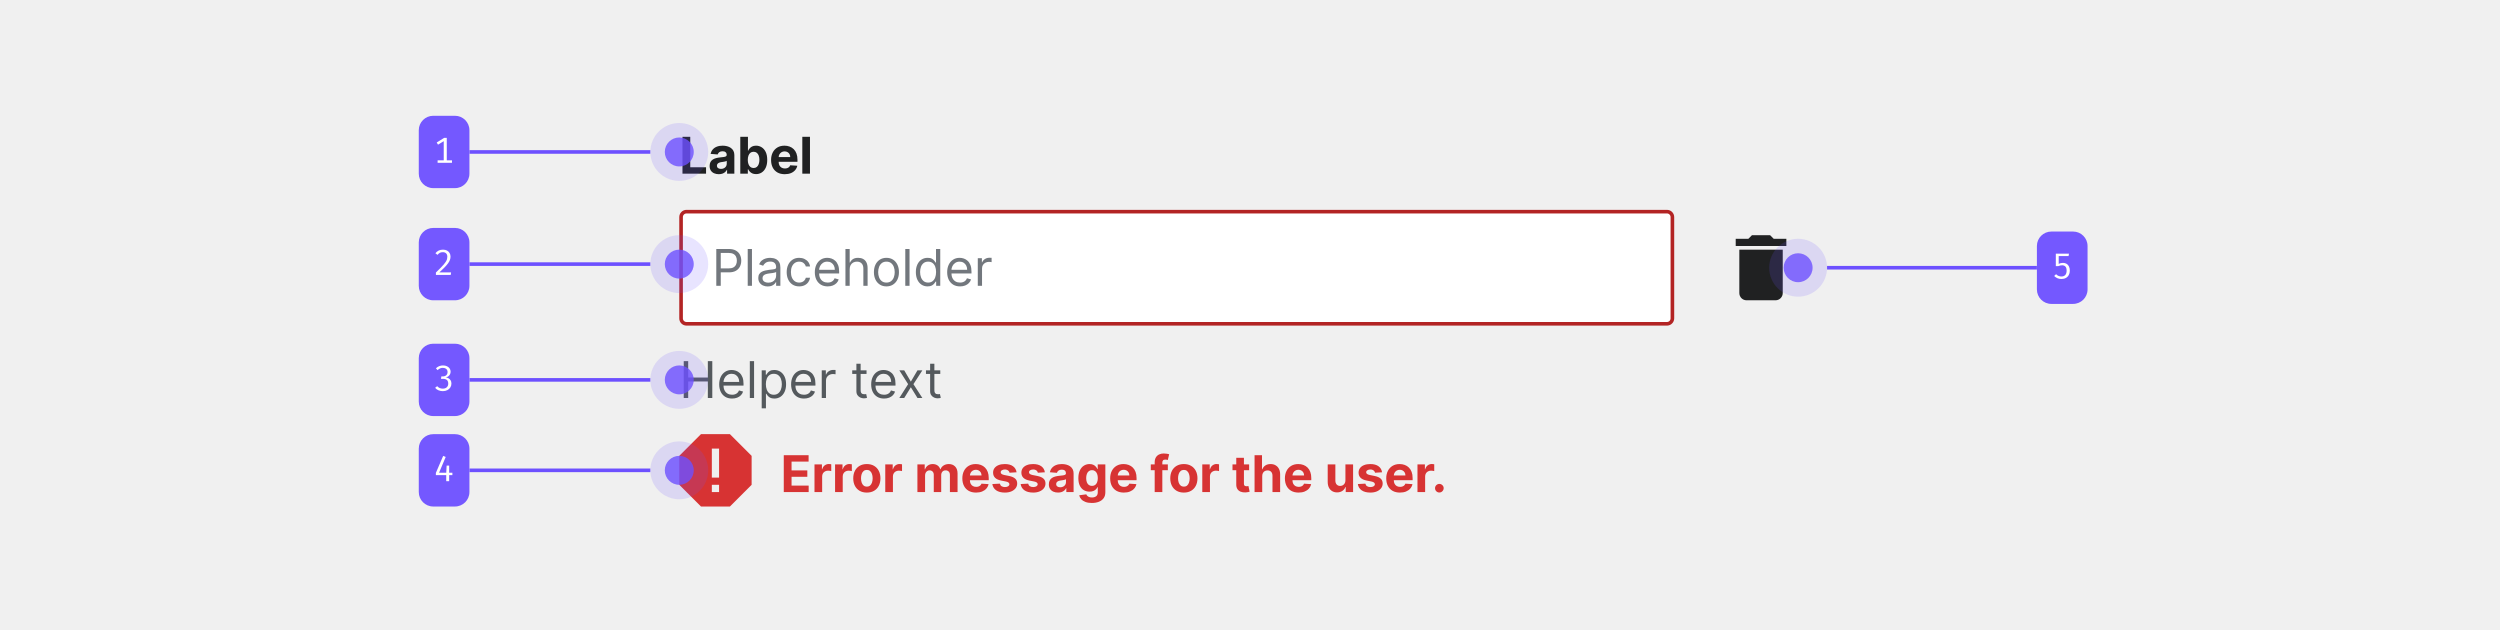
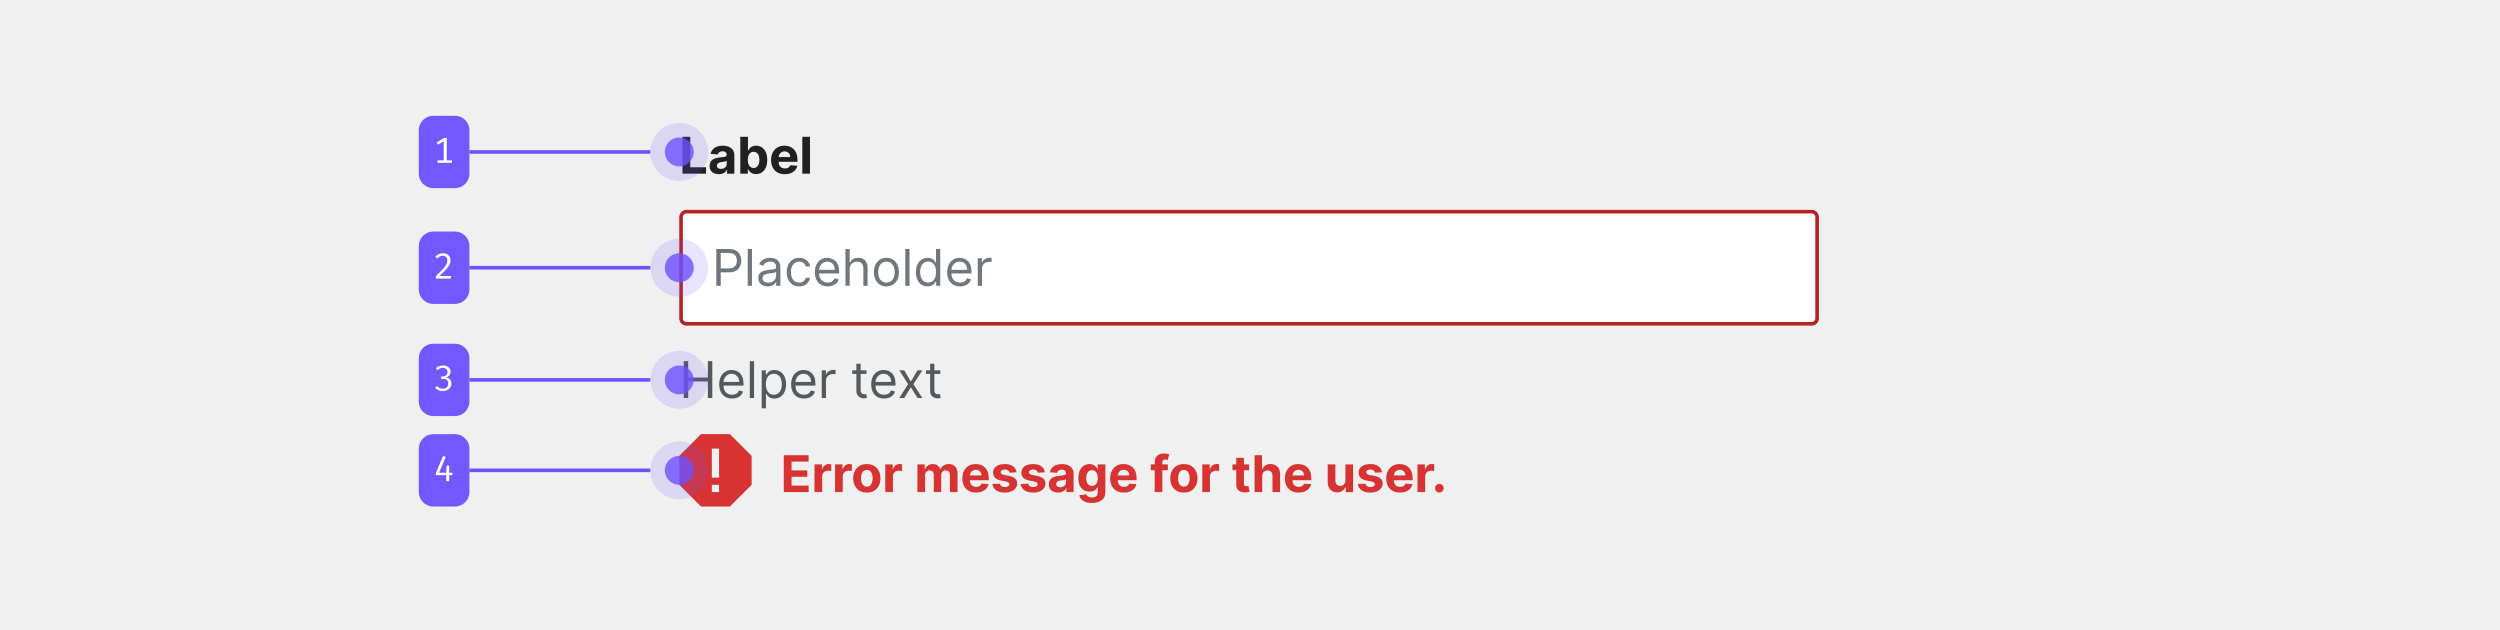
<svg xmlns="http://www.w3.org/2000/svg" width="691" height="174" fill="none" viewBox="0 0 691 174">
  <path fill="#202122" d="M188.635 48V37.818h2.153v8.407h4.365V48h-6.518Zm10.039.144a3.18 3.18 0 0 1-1.302-.253 2.092 2.092 0 0 1-.905-.761c-.219-.338-.328-.759-.328-1.263 0-.424.077-.78.233-1.069a1.89 1.89 0 0 1 .637-.696 3.08 3.08 0 0 1 .914-.397c.345-.09.706-.153 1.084-.19.444-.046.802-.089 1.074-.129.272-.043.469-.106.592-.189a.416.416 0 0 0 .184-.367v-.03c0-.315-.1-.559-.299-.731-.195-.172-.474-.259-.835-.259-.381 0-.684.085-.91.254a1.168 1.168 0 0 0-.447.626l-1.959-.159c.099-.464.295-.865.587-1.203a2.814 2.814 0 0 1 1.128-.785c.464-.186 1.001-.279 1.611-.279.424 0 .83.05 1.218.15.391.099.738.253 1.039.462.305.209.545.477.721.805.176.325.264.714.264 1.168V48h-2.009v-1.059h-.06c-.122.239-.286.45-.492.631-.205.18-.452.32-.741.423-.288.1-.621.15-.999.15Zm.607-1.462c.311 0 .586-.06.825-.183.239-.126.426-.295.562-.508.136-.212.204-.452.204-.72v-.81a1.15 1.15 0 0 1-.274.119c-.113.033-.24.064-.383.094-.142.026-.285.051-.427.075l-.388.054a2.6 2.6 0 0 0-.651.174c-.186.08-.33.188-.433.323a.786.786 0 0 0-.154.498c0 .288.104.508.313.66.212.15.481.224.806.224ZM204.615 48V37.818h2.118v3.828h.065c.093-.205.227-.414.403-.626a2.11 2.11 0 0 1 .696-.537c.288-.146.646-.219 1.074-.219.556 0 1.07.146 1.541.438.47.288.847.724 1.128 1.307.282.58.423 1.308.423 2.183 0 .852-.138 1.57-.413 2.157-.272.584-.643 1.026-1.113 1.328a2.86 2.86 0 0 1-1.571.447c-.411 0-.761-.068-1.049-.204a2.156 2.156 0 0 1-.701-.512 2.579 2.579 0 0 1-.418-.631h-.095V48h-2.088Zm2.074-3.818c0 .454.063.85.188 1.188.126.338.309.602.547.79.239.186.529.279.87.279.345 0 .637-.095.875-.283.239-.193.42-.458.542-.796a3.39 3.39 0 0 0 .189-1.178 3.36 3.36 0 0 0-.184-1.163 1.725 1.725 0 0 0-.542-.786c-.238-.189-.532-.283-.88-.283-.344 0-.636.09-.875.273-.235.182-.416.44-.542.776-.125.334-.188.729-.188 1.183Zm10.225 3.967c-.785 0-1.462-.159-2.028-.477a3.267 3.267 0 0 1-1.303-1.362c-.305-.59-.457-1.288-.457-2.093 0-.786.152-1.475.457-2.069a3.38 3.38 0 0 1 1.288-1.387c.557-.331 1.21-.497 1.959-.497.503 0 .972.081 1.407.244.437.159.818.4 1.143.72.328.322.583.727.766 1.214.182.484.273 1.05.273 1.7v.582h-6.448V43.41h4.454c0-.305-.066-.575-.198-.81a1.43 1.43 0 0 0-.552-.552 1.574 1.574 0 0 0-.811-.204 1.63 1.63 0 0 0-.855.224 1.567 1.567 0 0 0-.576.591 1.66 1.66 0 0 0-.214.82v1.249c0 .377.069.704.209.98.142.274.343.486.601.635.259.15.565.224.92.224.235 0 .451-.033.646-.1a1.29 1.29 0 0 0 .821-.786l1.958.13a2.669 2.669 0 0 1-.611 1.233 3.07 3.07 0 0 1-1.183.816c-.481.192-1.036.288-1.666.288Zm6.963-10.33V48h-2.118V37.818h2.118Z" />
-   <rect width="274" height="31" x="188.25" y="58.5" fill="#fff" rx="1.5" />
+   <rect width="314" height="31" x="188.25" y="58.5" fill="#fff" rx="1.5" />
  <path fill="#72777D" d="M197.983 79V68.818h3.44c.799 0 1.452.144 1.959.433.511.285.888.67 1.134 1.158.245.487.368 1.03.368 1.63 0 .6-.123 1.146-.368 1.636a2.737 2.737 0 0 1-1.124 1.174c-.507.288-1.157.432-1.949.432h-2.466v-1.094h2.426c.547 0 .986-.094 1.318-.283a1.69 1.69 0 0 0 .721-.766c.152-.324.228-.69.228-1.098 0-.408-.076-.773-.228-1.094a1.63 1.63 0 0 0-.726-.756c-.335-.185-.779-.278-1.332-.278h-2.168V79h-1.233Zm9.859-10.182V79h-1.173V68.818h1.173Zm4.354 10.361a3.1 3.1 0 0 1-1.317-.273 2.258 2.258 0 0 1-.94-.8c-.232-.352-.348-.776-.348-1.274 0-.437.086-.792.258-1.063.173-.276.403-.491.691-.647.289-.156.607-.272.955-.348.351-.08.704-.142 1.059-.189.464-.06.84-.104 1.129-.134.291-.033.503-.088.636-.164.136-.076.204-.209.204-.398v-.04c0-.49-.135-.871-.403-1.143-.265-.272-.668-.408-1.208-.408-.56 0-.999.123-1.318.368-.318.246-.541.507-.671.786l-1.113-.398c.199-.464.464-.825.795-1.084a2.978 2.978 0 0 1 1.094-.547 4.546 4.546 0 0 1 1.173-.159c.245 0 .527.03.845.09.322.056.632.174.93.353.302.179.552.449.751.81.199.361.298.845.298 1.452V79h-1.173v-1.034h-.06a2.047 2.047 0 0 1-.398.532c-.185.189-.432.35-.74.482-.309.133-.685.199-1.129.199Zm.179-1.054c.464 0 .855-.091 1.173-.273a1.863 1.863 0 0 0 .975-1.616v-1.074c-.05.06-.159.114-.328.164a5.554 5.554 0 0 1-.577.124 26.457 26.457 0 0 1-1.124.15c-.305.04-.59.104-.855.193a1.47 1.47 0 0 0-.636.393c-.159.172-.239.408-.239.706 0 .408.151.716.453.925.305.205.691.308 1.158.308Zm8.523 1.034c-.716 0-1.333-.169-1.85-.507a3.31 3.31 0 0 1-1.193-1.397c-.278-.593-.417-1.271-.417-2.033 0-.776.142-1.46.427-2.054a3.382 3.382 0 0 1 1.203-1.397c.517-.338 1.121-.507 1.81-.507.537 0 1.021.1 1.452.299.43.198.783.477 1.059.835.275.358.445.775.512 1.253h-1.174c-.089-.348-.288-.657-.596-.925-.305-.272-.716-.408-1.233-.408-.458 0-.859.12-1.203.358-.342.236-.609.569-.801 1-.189.427-.283.93-.283 1.506 0 .59.093 1.103.278 1.541.189.438.454.777.796 1.02.344.241.749.362 1.213.362.305 0 .581-.053.83-.159a1.704 1.704 0 0 0 .999-1.173h1.174c-.067.45-.231.856-.493 1.218a2.743 2.743 0 0 1-1.029.855c-.424.209-.918.313-1.481.313Zm7.878 0c-.736 0-1.371-.162-1.905-.487a3.276 3.276 0 0 1-1.228-1.372c-.285-.59-.427-1.276-.427-2.058 0-.783.142-1.472.427-2.069.289-.6.69-1.067 1.204-1.402.517-.338 1.12-.507 1.809-.507.398 0 .791.067 1.178.2.388.132.741.347 1.059.645.319.295.572.687.761 1.174.189.487.283 1.087.283 1.8v.496h-5.886v-1.014h4.693c0-.43-.086-.815-.258-1.153a1.948 1.948 0 0 0-.726-.8c-.312-.196-.68-.294-1.104-.294-.467 0-.871.116-1.213.348a2.286 2.286 0 0 0-.78.895 2.62 2.62 0 0 0-.274 1.183v.677c0 .576.1 1.065.298 1.466.203.398.483.701.841.91.358.205.774.308 1.248.308.308 0 .586-.043.835-.13a1.77 1.77 0 0 0 .651-.397c.182-.179.323-.4.423-.666l1.133.318c-.119.385-.32.723-.601 1.014-.282.289-.63.514-1.044.677-.415.158-.88.238-1.397.238Zm6.078-4.753V79h-1.174V68.818h1.174v3.739h.099c.179-.395.447-.708.805-.94.362-.235.842-.353 1.442-.353.521 0 .976.105 1.367.313.391.206.695.522.91.95.219.424.328.965.328 1.62V79h-1.173v-4.773c0-.606-.157-1.075-.472-1.407-.312-.334-.744-.502-1.298-.502a2.16 2.16 0 0 0-1.034.244c-.302.162-.54.4-.716.71-.172.312-.258.69-.258 1.134Zm10.158 4.753c-.689 0-1.294-.164-1.815-.492a3.346 3.346 0 0 1-1.213-1.377c-.288-.59-.432-1.28-.432-2.068 0-.796.144-1.49.432-2.084a3.34 3.34 0 0 1 1.213-1.382c.521-.328 1.126-.492 1.815-.492.689 0 1.293.164 1.81.492.52.329.924.79 1.213 1.382.291.594.437 1.288.437 2.084 0 .788-.146 1.478-.437 2.068a3.305 3.305 0 0 1-1.213 1.377c-.517.328-1.121.492-1.81.492Zm0-1.054c.524 0 .955-.134 1.293-.403a2.37 2.37 0 0 0 .75-1.058c.163-.438.244-.912.244-1.422 0-.51-.081-.986-.244-1.427a2.4 2.4 0 0 0-.75-1.07c-.338-.27-.769-.407-1.293-.407-.524 0-.955.136-1.293.408a2.4 2.4 0 0 0-.75 1.069c-.163.44-.244.916-.244 1.427 0 .51.081.984.244 1.422.162.437.412.79.75 1.058.338.269.769.403 1.293.403Zm6.383-9.287V79h-1.174V68.818h1.174Zm4.99 10.341c-.636 0-1.198-.16-1.685-.482-.488-.325-.869-.782-1.144-1.372-.275-.594-.412-1.295-.412-2.103 0-.802.137-1.498.412-2.088.275-.59.658-1.046 1.149-1.368.49-.321 1.057-.482 1.7-.482.497 0 .89.083 1.178.249.292.162.514.348.666.557.156.205.277.374.363.507h.1v-3.759h1.173V79h-1.133v-1.173h-.14a7.195 7.195 0 0 1-.368.527 2.182 2.182 0 0 1-.681.561c-.295.163-.687.244-1.178.244Zm.159-1.054c.471 0 .869-.123 1.193-.368.325-.248.572-.591.741-1.029.169-.44.254-.95.254-1.526 0-.57-.083-1.07-.249-1.497-.166-.43-.411-.765-.736-1.004-.325-.242-.726-.363-1.203-.363-.497 0-.911.128-1.243.383a2.295 2.295 0 0 0-.741 1.03 4.1 4.1 0 0 0-.243 1.45c0 .544.083 1.038.248 1.482.169.441.418.793.746 1.054.332.259.743.388 1.233.388Zm8.813 1.054c-.736 0-1.371-.162-1.905-.487a3.276 3.276 0 0 1-1.228-1.372c-.285-.59-.427-1.276-.427-2.058 0-.783.142-1.472.427-2.069.289-.6.69-1.067 1.204-1.402.517-.338 1.12-.507 1.809-.507.398 0 .791.067 1.179.2.387.132.74.347 1.058.645.319.295.572.687.761 1.174.189.487.283 1.087.283 1.8v.496h-5.886v-1.014h4.693c0-.43-.086-.815-.258-1.153a1.948 1.948 0 0 0-.726-.8c-.312-.196-.68-.294-1.104-.294-.467 0-.871.116-1.213.348a2.286 2.286 0 0 0-.78.895 2.62 2.62 0 0 0-.274 1.183v.677c0 .576.1 1.065.298 1.466.203.398.483.701.841.91.358.205.774.308 1.248.308.308 0 .586-.043.835-.13a1.77 1.77 0 0 0 .651-.397c.182-.179.323-.4.423-.666l1.133.318c-.119.385-.32.723-.601 1.014-.282.289-.63.514-1.044.677-.415.158-.88.238-1.397.238Zm4.904-.159v-7.636h1.134v1.153h.079a1.84 1.84 0 0 1 .756-.92 2.227 2.227 0 0 1 1.233-.353c.086 0 .194.002.323.005.129.004.227.009.293.015v1.193a3.321 3.321 0 0 0-.273-.044 2.69 2.69 0 0 0-.442-.035c-.372 0-.703.078-.995.234a1.712 1.712 0 0 0-.934 1.556V79h-1.174Z" />
-   <rect width="274" height="31" x="188.25" y="58.5" stroke="#B32424" stroke-linecap="square" rx="1.5" />
-   <path fill="#202122" fill-rule="evenodd" d="M493.75 66h-3.5l-1-1h-5l-1 1h-3.5v2h14v-2Zm-13 15a2 2 0 0 0 2 2h8a2 2 0 0 0 2-2V69h-12v12Z" clip-rule="evenodd" />
+   <rect width="314" height="31" x="188.25" y="58.5" stroke="#B32424" stroke-linecap="square" rx="1.5" />
  <path fill="#54595D" d="M188.983 110V99.818h1.233v4.534h5.429v-4.534h1.233V110h-1.233v-4.554h-5.429V110h-1.233Zm13.364.159c-.736 0-1.371-.162-1.904-.487a3.266 3.266 0 0 1-1.228-1.372c-.285-.59-.428-1.276-.428-2.059 0-.782.143-1.471.428-2.068.288-.6.689-1.067 1.203-1.402.517-.338 1.12-.507 1.81-.507.397 0 .79.066 1.178.199.388.133.741.348 1.059.646.318.295.571.686.76 1.174.189.487.284 1.087.284 1.799v.498h-5.887v-1.015h4.694c0-.431-.087-.815-.259-1.153a1.943 1.943 0 0 0-.726-.8c-.311-.196-.679-.294-1.103-.294-.468 0-.872.116-1.214.348a2.288 2.288 0 0 0-.78.895 2.632 2.632 0 0 0-.274 1.183v.676c0 .577.1 1.066.299 1.467.202.398.482.701.84.91.358.205.774.308 1.248.308.308 0 .586-.043.835-.129.252-.09.469-.222.651-.398.183-.179.324-.401.423-.666l1.133.318a2.497 2.497 0 0 1-.601 1.014c-.282.289-.63.514-1.044.676-.414.16-.88.239-1.397.239Zm6.078-10.34V110h-1.173V99.818h1.173Zm2.107 13.045v-10.5h1.133v1.213h.14c.086-.133.205-.302.358-.507.155-.209.377-.395.666-.557.291-.166.686-.249 1.183-.249.643 0 1.21.161 1.7.482.491.322.874.778 1.149 1.368.275.59.412 1.286.412 2.088 0 .808-.137 1.509-.412 2.103-.275.59-.657 1.047-1.144 1.372-.487.321-1.049.482-1.685.482-.491 0-.883-.081-1.178-.244a2.198 2.198 0 0 1-.682-.561 7.456 7.456 0 0 1-.367-.527h-.1v4.037h-1.173Zm1.153-6.682c0 .577.085 1.085.254 1.526.169.438.416.781.741 1.029.324.245.722.368 1.193.368.49 0 .9-.129 1.228-.388.331-.262.58-.613.745-1.054.17-.444.254-.938.254-1.481 0-.537-.083-1.021-.249-1.452a2.243 2.243 0 0 0-.74-1.029c-.328-.255-.741-.383-1.238-.383-.478 0-.879.121-1.203.363-.325.239-.57.573-.736 1.004-.166.428-.249.927-.249 1.497Zm10.538 3.977c-.736 0-1.371-.162-1.904-.487a3.266 3.266 0 0 1-1.228-1.372c-.285-.59-.428-1.276-.428-2.059 0-.782.143-1.471.428-2.068.288-.6.689-1.067 1.203-1.402.517-.338 1.12-.507 1.809-.507.398 0 .791.066 1.179.199s.741.348 1.059.646c.318.295.571.686.76 1.174.189.487.284 1.087.284 1.799v.498h-5.887v-1.015h4.694c0-.431-.087-.815-.259-1.153a1.943 1.943 0 0 0-.726-.8c-.311-.196-.679-.294-1.104-.294-.467 0-.871.116-1.213.348a2.288 2.288 0 0 0-.78.895 2.632 2.632 0 0 0-.274 1.183v.676c0 .577.1 1.066.299 1.467.202.398.482.701.84.91.358.205.774.308 1.248.308.308 0 .586-.043.835-.129.252-.09.469-.222.651-.398.183-.179.323-.401.423-.666l1.133.318a2.497 2.497 0 0 1-.601 1.014c-.282.289-.63.514-1.044.676-.414.16-.88.239-1.397.239Zm4.905-.159v-7.636h1.133v1.153h.08c.139-.378.391-.684.755-.92a2.229 2.229 0 0 1 1.233-.353c.086 0 .194.002.323.005.13.004.227.009.294.015v1.193a3.667 3.667 0 0 0-.274-.044 2.597 2.597 0 0 0-.442-.035 2.08 2.08 0 0 0-.995.234 1.759 1.759 0 0 0-.686.636 1.72 1.72 0 0 0-.248.92V110h-1.173Zm12.383-7.636v.994h-3.957v-.994h3.957Zm-2.804-1.83h1.173v7.278c0 .332.048.581.145.746a.74.74 0 0 0 .377.328c.156.053.32.08.493.08.129 0 .235-.007.318-.02l.199-.04.238 1.054c-.079.03-.19.06-.333.09a2.463 2.463 0 0 1-.542.049c-.331 0-.656-.071-.974-.213a1.94 1.94 0 0 1-.786-.652c-.205-.291-.308-.659-.308-1.103v-7.597Zm7.647 9.625c-.736 0-1.371-.162-1.904-.487a3.266 3.266 0 0 1-1.228-1.372c-.286-.59-.428-1.276-.428-2.059 0-.782.142-1.471.428-2.068.288-.6.689-1.067 1.203-1.402.517-.338 1.12-.507 1.809-.507.398 0 .791.066 1.179.199.387.133.74.348 1.059.646.318.295.571.686.76 1.174.189.487.284 1.087.284 1.799v.498h-5.887v-1.015h4.693c0-.431-.086-.815-.258-1.153a1.943 1.943 0 0 0-.726-.8c-.312-.196-.679-.294-1.104-.294-.467 0-.871.116-1.213.348a2.288 2.288 0 0 0-.78.895 2.62 2.62 0 0 0-.274 1.183v.676c0 .577.1 1.066.299 1.467.202.398.482.701.84.91.358.205.774.308 1.248.308.308 0 .586-.043.835-.129.252-.09.469-.222.651-.398a1.82 1.82 0 0 0 .423-.666l1.133.318c-.119.385-.32.723-.601 1.014-.282.289-.63.514-1.044.676-.415.16-.88.239-1.397.239Zm5.574-7.795 1.83 3.122 1.829-3.122h1.353l-2.466 3.818L254.94 110h-1.353l-1.829-2.963-1.83 2.963h-1.352l2.426-3.818-2.426-3.818h1.352Zm9.965 0v.994h-3.958v-.994h3.958Zm-2.804-1.83h1.173v7.278c0 .332.048.581.144.746.1.163.226.272.378.328.156.053.32.08.492.08.13 0 .236-.007.319-.02l.198-.04.239 1.054c-.079.03-.191.06-.333.09a2.469 2.469 0 0 1-.542.049c-.331 0-.656-.071-.974-.213a1.94 1.94 0 0 1-.786-.652c-.205-.291-.308-.659-.308-1.103v-7.597Z" />
  <path fill="#D73333" fill-rule="evenodd" d="m193.75 120-6 5.999v8l6 6.001h8l5.999-6.001v-8L201.75 120h-8Zm3 12h2v-8h-2v8Zm0 4h2v-2.001h-2V136Z" clip-rule="evenodd" />
  <path fill="#D73333" d="M216.635 136v-10.182h6.861v1.775h-4.708v2.426h4.355v1.775h-4.355v2.431h4.728V136h-6.881Zm8.49 0v-7.636h2.054v1.332h.079c.139-.474.373-.832.701-1.074a1.845 1.845 0 0 1 1.134-.368c.106 0 .22.007.343.02.122.013.23.032.323.055v1.879a2.717 2.717 0 0 0-.413-.079 3.561 3.561 0 0 0-.482-.035c-.311 0-.59.068-.835.204a1.503 1.503 0 0 0-.577.556 1.612 1.612 0 0 0-.209.826V136h-2.118Zm5.687 0v-7.636h2.053v1.332h.08c.139-.474.373-.832.701-1.074a1.844 1.844 0 0 1 1.133-.368 3.264 3.264 0 0 1 .666.075v1.879a2.725 2.725 0 0 0-.412-.079 3.584 3.584 0 0 0-.482-.035c-.312 0-.59.068-.836.204a1.493 1.493 0 0 0-.576.556c-.14.239-.209.514-.209.826V136h-2.118Zm8.781.149c-.772 0-1.44-.164-2.003-.492a3.367 3.367 0 0 1-1.298-1.382c-.305-.593-.457-1.281-.457-2.063 0-.789.152-1.479.457-2.069a3.331 3.331 0 0 1 1.298-1.382c.563-.331 1.231-.497 2.003-.497.773 0 1.439.166 1.999.497.563.328.997.789 1.302 1.382.305.59.458 1.28.458 2.069 0 .782-.153 1.47-.458 2.063a3.357 3.357 0 0 1-1.302 1.382c-.56.328-1.226.492-1.999.492Zm.01-1.64c.352 0 .645-.1.88-.299.236-.202.413-.477.532-.825.123-.348.184-.744.184-1.188 0-.444-.061-.84-.184-1.188-.119-.348-.296-.624-.532-.826-.235-.202-.528-.303-.88-.303-.354 0-.653.101-.895.303a1.875 1.875 0 0 0-.542.826 3.662 3.662 0 0 0-.179 1.188c0 .444.06.84.179 1.188.123.348.304.623.542.825.242.199.541.299.895.299Zm5.084 1.491v-7.636h2.053v1.332h.08c.139-.474.373-.832.701-1.074a1.844 1.844 0 0 1 1.133-.368 3.264 3.264 0 0 1 .666.075v1.879a2.725 2.725 0 0 0-.412-.079 3.584 3.584 0 0 0-.482-.035c-.312 0-.59.068-.836.204a1.493 1.493 0 0 0-.576.556c-.14.239-.209.514-.209.826V136h-2.118Zm8.885 0v-7.636h2.018v1.347h.09c.159-.448.424-.8.795-1.059.371-.259.815-.388 1.332-.388.524 0 .97.131 1.338.393.368.258.613.61.736 1.054h.079c.156-.438.438-.787.845-1.049.411-.265.897-.398 1.457-.398.713 0 1.291.227 1.735.681.448.451.671 1.091.671 1.919V136h-2.113v-4.718c0-.424-.112-.742-.338-.955a1.185 1.185 0 0 0-.845-.318c-.384 0-.684.123-.9.368-.215.242-.323.562-.323.96V136h-2.053v-4.763c0-.374-.108-.673-.323-.895-.212-.222-.493-.333-.841-.333-.235 0-.447.06-.636.179a1.23 1.23 0 0 0-.442.492c-.11.209-.164.454-.164.736V136h-2.118Zm16.207.149c-.785 0-1.461-.159-2.028-.477a3.273 3.273 0 0 1-1.303-1.362c-.305-.59-.457-1.288-.457-2.093 0-.786.152-1.475.457-2.069a3.39 3.39 0 0 1 1.288-1.387c.557-.331 1.21-.497 1.959-.497.504 0 .973.081 1.407.244.437.159.818.399 1.143.721.328.321.584.726.766 1.213.182.484.273 1.05.273 1.7v.582h-6.448v-1.313h4.455c0-.305-.067-.575-.199-.81a1.435 1.435 0 0 0-.552-.552 1.572 1.572 0 0 0-.81-.204c-.322 0-.607.075-.855.224a1.562 1.562 0 0 0-.577.592 1.667 1.667 0 0 0-.214.82v1.248c0 .378.07.704.209.979.142.275.343.487.601.636.259.15.565.224.92.224.235 0 .451-.033.646-.099.196-.067.363-.166.503-.299.139-.132.245-.295.318-.487l1.959.129a2.68 2.68 0 0 1-.612 1.233c-.305.348-.699.62-1.183.816-.481.192-1.036.288-1.666.288Zm11.199-5.608-1.939.12a.997.997 0 0 0-.214-.448 1.123 1.123 0 0 0-.432-.323 1.469 1.469 0 0 0-.632-.124c-.328 0-.604.069-.83.208-.225.136-.338.319-.338.547 0 .183.073.337.219.463.146.126.396.227.751.303l1.382.278c.742.153 1.296.398 1.66.736.365.338.547.782.547 1.333 0 .5-.147.939-.442 1.317-.292.378-.693.673-1.203.885-.508.209-1.093.313-1.755.313-1.011 0-1.817-.21-2.417-.631a2.462 2.462 0 0 1-1.049-1.73l2.083-.11c.063.309.216.544.458.706.242.159.552.239.93.239.371 0 .669-.071.894-.214.229-.146.345-.333.348-.562a.584.584 0 0 0-.243-.472c-.159-.126-.405-.222-.736-.288l-1.322-.264c-.746-.149-1.301-.408-1.666-.775-.361-.368-.542-.837-.542-1.407 0-.491.133-.913.398-1.268.268-.355.645-.628 1.128-.82.488-.193 1.058-.289 1.711-.289.964 0 1.723.204 2.277.612.556.407.881.963.974 1.665Zm7.819 0-1.938.12a1.019 1.019 0 0 0-.214-.448 1.134 1.134 0 0 0-.433-.323 1.464 1.464 0 0 0-.631-.124c-.328 0-.605.069-.83.208-.226.136-.339.319-.339.547 0 .183.073.337.219.463.146.126.396.227.751.303l1.382.278c.742.153 1.296.398 1.661.736.364.338.546.782.546 1.333 0 .5-.147.939-.442 1.317-.292.378-.693.673-1.203.885-.507.209-1.092.313-1.755.313-1.011 0-1.816-.21-2.416-.631a2.456 2.456 0 0 1-1.049-1.73l2.083-.11c.063.309.215.544.457.706.242.159.552.239.93.239.371 0 .669-.071.895-.214.228-.146.344-.333.348-.562a.587.587 0 0 0-.244-.472c-.159-.126-.404-.222-.736-.288l-1.322-.264c-.746-.149-1.301-.408-1.666-.775-.361-.368-.541-.837-.541-1.407 0-.491.132-.913.397-1.268.269-.355.645-.628 1.129-.82.487-.193 1.057-.289 1.71-.289.964 0 1.723.204 2.277.612.557.407.882.963.974 1.665Zm3.644 5.603c-.488 0-.922-.084-1.303-.253a2.101 2.101 0 0 1-.905-.761c-.219-.338-.328-.759-.328-1.263 0-.424.078-.78.234-1.069.156-.288.368-.52.636-.696.269-.175.574-.308.915-.397.345-.09.706-.153 1.084-.189.444-.047.802-.09 1.074-.13.271-.043.469-.106.591-.189a.412.412 0 0 0 .184-.367v-.03c0-.315-.099-.559-.298-.731-.196-.172-.474-.259-.835-.259-.382 0-.685.085-.91.254a1.164 1.164 0 0 0-.448.626l-1.958-.159c.099-.464.295-.865.586-1.203a2.817 2.817 0 0 1 1.129-.785c.464-.186 1.001-.279 1.611-.279.424 0 .83.05 1.218.149a3.2 3.2 0 0 1 1.039.463c.305.209.545.477.721.805.175.325.263.714.263 1.168V136h-2.008v-1.059h-.06a2.159 2.159 0 0 1-.492.631c-.206.179-.453.32-.741.423a3.074 3.074 0 0 1-.999.149Zm.606-1.461c.312 0 .587-.062.825-.184.239-.126.426-.295.562-.508.136-.212.204-.452.204-.72v-.811a1.149 1.149 0 0 1-.273.12 5.264 5.264 0 0 1-.383.094c-.143.027-.285.051-.428.075l-.388.054a2.678 2.678 0 0 0-.651.174 1.05 1.05 0 0 0-.432.323.789.789 0 0 0-.154.498c0 .288.104.508.313.661.212.149.48.224.805.224Zm8.735 4.34c-.686 0-1.274-.095-1.764-.284-.488-.185-.875-.439-1.164-.76a2.353 2.353 0 0 1-.562-1.084l1.959-.264c.06.153.154.295.284.428.129.133.3.239.512.318.215.083.477.124.785.124.461 0 .84-.112 1.139-.338.301-.222.452-.595.452-1.118v-1.397h-.089a2.01 2.01 0 0 1-.418.601 2.116 2.116 0 0 1-.716.463c-.292.119-.64.179-1.044.179a3.139 3.139 0 0 1-1.566-.398c-.467-.269-.84-.678-1.119-1.228-.275-.554-.412-1.253-.412-2.098 0-.865.141-1.588.422-2.168.282-.58.657-1.014 1.124-1.302a2.899 2.899 0 0 1 1.546-.433c.428 0 .786.073 1.074.219.288.142.52.321.696.537.179.212.317.421.413.626h.079v-1.282h2.103v7.711c0 .649-.159 1.193-.477 1.63-.318.438-.759.766-1.323.985-.56.222-1.204.333-1.934.333Zm.045-4.723c.342 0 .63-.085.865-.254.239-.172.421-.417.547-.736.129-.321.194-.706.194-1.153 0-.447-.063-.835-.189-1.163-.126-.332-.308-.589-.547-.771a1.39 1.39 0 0 0-.87-.273c-.348 0-.641.094-.88.283a1.71 1.71 0 0 0-.542.776 3.311 3.311 0 0 0-.184 1.148c0 .441.062.822.184 1.143.126.319.307.566.542.741.239.173.532.259.88.259Zm8.813 1.849c-.786 0-1.462-.159-2.029-.477a3.277 3.277 0 0 1-1.302-1.362c-.305-.59-.458-1.288-.458-2.093 0-.786.153-1.475.458-2.069a3.388 3.388 0 0 1 1.287-1.387c.557-.331 1.21-.497 1.959-.497.504 0 .973.081 1.407.244.438.159.819.399 1.144.721.328.321.583.726.765 1.213.182.484.274 1.05.274 1.7v.582h-6.449v-1.313h4.455c0-.305-.066-.575-.199-.81a1.422 1.422 0 0 0-.552-.552 1.572 1.572 0 0 0-.81-.204c-.322 0-.607.075-.855.224a1.569 1.569 0 0 0-.577.592c-.139.245-.21.518-.214.82v1.248c0 .378.07.704.209.979.143.275.343.487.602.636.258.15.565.224.919.224.236 0 .451-.033.647-.099a1.297 1.297 0 0 0 .82-.786l1.959.129a2.67 2.67 0 0 1-.612 1.233c-.305.348-.699.62-1.183.816-.48.192-1.036.288-1.665.288Zm12.149-7.785v1.591h-4.713v-1.591h4.713ZM319.155 136v-8.188c0-.554.108-1.013.323-1.377a2.08 2.08 0 0 1 .895-.821 2.932 2.932 0 0 1 1.288-.273c.325 0 .621.025.89.074.272.05.474.095.606.135l-.377 1.591a2.512 2.512 0 0 0-.677-.11c-.311 0-.528.073-.651.219-.123.143-.184.343-.184.602V136h-2.113Zm8.063.149c-.772 0-1.44-.164-2.003-.492a3.367 3.367 0 0 1-1.298-1.382c-.305-.593-.457-1.281-.457-2.063 0-.789.152-1.479.457-2.069a3.331 3.331 0 0 1 1.298-1.382c.563-.331 1.231-.497 2.003-.497s1.439.166 1.999.497c.563.328.997.789 1.302 1.382.305.59.458 1.28.458 2.069 0 .782-.153 1.47-.458 2.063a3.357 3.357 0 0 1-1.302 1.382c-.56.328-1.227.492-1.999.492Zm.01-1.64c.351 0 .645-.1.88-.299.235-.202.413-.477.532-.825.123-.348.184-.744.184-1.188 0-.444-.061-.84-.184-1.188a1.852 1.852 0 0 0-.532-.826c-.235-.202-.529-.303-.88-.303-.355 0-.653.101-.895.303a1.875 1.875 0 0 0-.542.826 3.662 3.662 0 0 0-.179 1.188c0 .444.06.84.179 1.188.123.348.304.623.542.825.242.199.54.299.895.299Zm5.084 1.491v-7.636h2.053v1.332h.08c.139-.474.373-.832.701-1.074a1.844 1.844 0 0 1 1.133-.368 3.264 3.264 0 0 1 .666.075v1.879a2.725 2.725 0 0 0-.412-.079 3.586 3.586 0 0 0-.483-.035c-.311 0-.589.068-.835.204a1.493 1.493 0 0 0-.576.556c-.14.239-.209.514-.209.826V136h-2.118Zm12.946-7.636v1.591h-4.598v-1.591h4.598Zm-3.554-1.83h2.118v7.119c0 .196.029.348.089.458a.5.5 0 0 0 .249.224c.109.043.235.064.378.064.099 0 .198-.008.298-.025.099-.02.175-.035.228-.044l.334 1.576a6.067 6.067 0 0 1-.448.114 3.626 3.626 0 0 1-.701.084c-.51.02-.958-.048-1.342-.203a1.876 1.876 0 0 1-.89-.726c-.212-.328-.317-.743-.313-1.243v-7.398Zm7.174 5.051V136h-2.118v-10.182h2.058v3.893h.09a2.16 2.16 0 0 1 .835-1.059c.384-.259.867-.388 1.447-.388.53 0 .992.116 1.387.348.398.229.706.559.925.99.222.427.331.939.328 1.536V136h-2.118v-4.484c.003-.471-.116-.837-.358-1.099-.239-.262-.574-.393-1.004-.393-.289 0-.544.061-.766.184a1.307 1.307 0 0 0-.517.537 1.809 1.809 0 0 0-.189.84Zm10.057 4.564c-.786 0-1.462-.159-2.029-.477a3.27 3.27 0 0 1-1.302-1.362c-.305-.59-.458-1.288-.458-2.093 0-.786.153-1.475.458-2.069a3.382 3.382 0 0 1 1.287-1.387c.557-.331 1.21-.497 1.959-.497.504 0 .973.081 1.407.244a3.11 3.11 0 0 1 1.143.721c.329.321.584.726.766 1.213.182.484.273 1.05.273 1.7v.582h-6.448v-1.313h4.455c0-.305-.066-.575-.199-.81a1.435 1.435 0 0 0-.552-.552 1.572 1.572 0 0 0-.81-.204c-.322 0-.607.075-.855.224a1.562 1.562 0 0 0-.577.592c-.139.245-.21.518-.214.82v1.248c0 .378.07.704.209.979.143.275.343.487.602.636.258.15.565.224.919.224.236 0 .451-.033.647-.099a1.297 1.297 0 0 0 .82-.786l1.959.129a2.68 2.68 0 0 1-.612 1.233c-.305.348-.699.62-1.183.816-.481.192-1.036.288-1.665.288Zm12.94-3.4v-4.385h2.118V136h-2.034v-1.387h-.079a2.262 2.262 0 0 1-.86 1.079c-.398.272-.884.407-1.457.407-.51 0-.959-.116-1.347-.348a2.39 2.39 0 0 1-.91-.989c-.215-.427-.325-.94-.328-1.536v-4.862h2.118v4.484c.003.451.124.807.363 1.069.238.262.558.393.959.393.255 0 .494-.058.716-.174.222-.12.401-.295.537-.527.139-.232.207-.519.204-.86Zm10.123-2.208-1.938.12a1.019 1.019 0 0 0-.214-.448 1.134 1.134 0 0 0-.433-.323 1.464 1.464 0 0 0-.631-.124c-.328 0-.605.069-.83.208-.226.136-.338.319-.338.547 0 .183.072.337.218.463.146.126.396.227.751.303l1.382.278c.743.153 1.296.398 1.661.736.364.338.546.782.546 1.333 0 .5-.147.939-.442 1.317-.292.378-.693.673-1.203.885-.507.209-1.092.313-1.755.313-1.011 0-1.816-.21-2.416-.631a2.456 2.456 0 0 1-1.049-1.73l2.083-.11c.063.309.215.544.457.706.242.159.552.239.93.239.371 0 .669-.071.895-.214.228-.146.344-.333.348-.562a.587.587 0 0 0-.244-.472c-.159-.126-.404-.222-.736-.288l-1.322-.264c-.746-.149-1.301-.408-1.666-.775-.361-.368-.541-.837-.541-1.407 0-.491.132-.913.397-1.268.269-.355.645-.628 1.129-.82.487-.193 1.057-.289 1.71-.289.965 0 1.724.204 2.277.612.557.407.882.963.974 1.665Zm4.946 5.608c-.785 0-1.461-.159-2.028-.477a3.273 3.273 0 0 1-1.303-1.362c-.305-.59-.457-1.288-.457-2.093 0-.786.152-1.475.457-2.069a3.384 3.384 0 0 1 1.288-1.387c.557-.331 1.21-.497 1.959-.497.504 0 .972.081 1.407.244.437.159.818.399 1.143.721.328.321.583.726.766 1.213.182.484.273 1.05.273 1.7v.582h-6.448v-1.313h4.455c0-.305-.067-.575-.199-.81a1.435 1.435 0 0 0-.552-.552 1.572 1.572 0 0 0-.81-.204c-.322 0-.607.075-.856.224a1.566 1.566 0 0 0-.576.592 1.667 1.667 0 0 0-.214.82v1.248c0 .378.07.704.209.979.142.275.343.487.601.636.259.15.565.224.92.224.235 0 .451-.033.646-.099a1.287 1.287 0 0 0 .821-.786l1.958.129a2.669 2.669 0 0 1-.611 1.233c-.305.348-.699.62-1.183.816-.481.192-1.036.288-1.666.288Zm4.845-.149v-7.636h2.054v1.332h.079c.139-.474.373-.832.701-1.074a1.845 1.845 0 0 1 1.134-.368c.106 0 .22.007.343.02.122.013.23.032.323.055v1.879c-.1-.03-.237-.056-.413-.079a3.561 3.561 0 0 0-.482-.035c-.312 0-.59.068-.835.204a1.503 1.503 0 0 0-.577.556 1.612 1.612 0 0 0-.209.826V136h-2.118Zm6.05.129a1.16 1.16 0 0 1-.845-.348 1.16 1.16 0 0 1-.348-.845c0-.325.116-.603.348-.835a1.16 1.16 0 0 1 .845-.348c.318 0 .596.116.835.348.239.232.358.51.358.835 0 .219-.056.419-.169.602a1.278 1.278 0 0 1-.433.432 1.138 1.138 0 0 1-.591.159Z" />
  <rect width="14" height="20" x="115.75" y="32" fill="#7458FF" rx="4" />
  <path fill="#fff" d="M123.489 38.115V44.8h-.84v-5.775l-1.58.96-.365-.6 2.05-1.27h.735Zm1.44 6.2V45h-3.975v-.685h3.975Z" />
  <path fill="#6D50FF" d="M179.75 42.5h-50v-1h50z" />
  <circle cx="8" cy="8" r="8" fill="#6D50FF" opacity=".16" transform="matrix(1 0 0 -1 179.75 50)" />
  <circle cx="4" cy="4" r="4" fill="#6D50FF" fill-opacity=".8" transform="matrix(1 0 0 -1 183.75 46)" />
-   <rect width="14" height="20" x="115.75" y="63" fill="#7458FF" rx="4" />
-   <path fill="#fff" d="M122.449 69.005c.433 0 .803.083 1.11.25.31.167.548.395.715.685.167.29.25.618.25.985 0 .317-.055.627-.165.93-.11.3-.287.617-.53.95-.24.33-.557.697-.95 1.1-.39.403-.87.863-1.44 1.38h3.245l-.105.715h-4.095v-.685c.52-.497.962-.932 1.325-1.305.367-.373.668-.7.905-.98.24-.283.427-.54.56-.77.137-.23.232-.448.285-.655.053-.21.08-.427.08-.65 0-.387-.11-.692-.33-.915-.217-.223-.517-.335-.9-.335-.34 0-.618.058-.835.175a2.319 2.319 0 0 0-.65.56l-.58-.45a2.69 2.69 0 0 1 .91-.74c.333-.163.732-.245 1.195-.245Z" />
-   <path fill="#6D50FF" d="M179.75 73.5h-50v-1h50z" />
-   <circle cx="8" cy="8" r="8" fill="#6D50FF" opacity=".16" transform="matrix(1 0 0 -1 179.75 81)" />
-   <circle cx="4" cy="4" r="4" fill="#6D50FF" fill-opacity=".8" transform="matrix(1 0 0 -1 183.75 77)" />
+   <rect width="14" height="20" x="115.75" y="64" fill="#7458FF" rx="4" />
+   <path fill="#fff" d="M122.449 70.005c.433 0 .803.083 1.11.25.31.167.548.395.715.685.167.29.25.618.25.985 0 .317-.055.627-.165.93-.11.3-.287.617-.53.95-.24.33-.557.697-.95 1.1-.39.403-.87.863-1.44 1.38h3.245l-.105.715h-4.095v-.685c.52-.497.962-.932 1.325-1.305.367-.373.668-.7.905-.98.24-.283.427-.54.56-.77.137-.23.232-.448.285-.655.053-.21.08-.427.08-.65 0-.387-.11-.692-.33-.915-.217-.223-.517-.335-.9-.335-.34 0-.618.058-.835.175a2.319 2.319 0 0 0-.65.56l-.58-.45a2.69 2.69 0 0 1 .91-.74c.333-.163.732-.245 1.195-.245Z" />
+   <path fill="#6D50FF" d="M179.75 74.5h-50v-1h50z" />
+   <circle cx="8" cy="8" r="8" fill="#6D50FF" opacity=".16" transform="matrix(1 0 0 -1 179.75 82)" />
+   <circle cx="4" cy="4" r="4" fill="#6D50FF" fill-opacity=".8" transform="matrix(1 0 0 -1 183.75 78)" />
  <rect width="14" height="20" x="115.75" y="95" fill="#7458FF" rx="4" />
  <path fill="#fff" d="M122.439 101.005c.433 0 .807.078 1.12.235.317.153.562.362.735.625.173.26.26.547.26.86 0 .277-.062.528-.185.755a1.67 1.67 0 0 1-1.16.85c.27.02.523.097.76.23.237.13.43.317.58.56.15.24.225.538.225.895 0 .397-.1.755-.3 1.075-.2.317-.48.567-.84.75-.357.183-.773.275-1.25.275-.383 0-.767-.073-1.15-.22a2.309 2.309 0 0 1-.965-.7l.565-.46c.197.23.43.402.7.515.273.113.55.17.83.17.48 0 .855-.125 1.125-.375.27-.253.405-.597.405-1.03 0-.327-.063-.585-.19-.775a1.01 1.01 0 0 0-.505-.405 2.002 2.002 0 0 0-.73-.125h-.58l.105-.665h.405c.223 0 .433-.042.63-.125.2-.087.363-.22.49-.4.127-.18.19-.405.19-.675 0-.38-.127-.67-.38-.87-.253-.2-.56-.3-.92-.3-.3 0-.562.053-.785.16a2.598 2.598 0 0 0-.675.475l-.465-.515c.293-.277.605-.477.935-.6.33-.127.67-.19 1.02-.19Z" />
  <path fill="#6D50FF" d="M179.75 105.5h-50v-1h50z" />
  <circle cx="8" cy="8" r="8" fill="#6D50FF" opacity=".16" transform="matrix(1 0 0 -1 179.75 113)" />
  <circle cx="4" cy="4" r="4" fill="#6D50FF" fill-opacity=".8" transform="matrix(1 0 0 -1 183.75 109)" />
  <rect width="14" height="20" x="115.75" y="120" fill="#7458FF" rx="4" />
  <path fill="#fff" d="m122.494 126.005.7.295-1.83 4.355h3.675v.67h-4.565v-.61l2.02-4.71Zm1.655 2.695v4.3h-.81l-.005-2.185.115-2.115h.7Z" />
  <path fill="#6D50FF" d="M179.75 130.5h-50v-1h50z" />
  <circle cx="8" cy="8" r="8" fill="#6D50FF" opacity=".16" transform="matrix(1 0 0 -1 179.75 138)" />
  <circle cx="4" cy="4" r="4" fill="#6D50FF" fill-opacity=".8" transform="matrix(1 0 0 -1 183.75 134)" />
-   <path fill="#6D50FF" d="M505 74.5h58v-1h-58z" />
-   <circle cx="497" cy="74" r="8" fill="#6D50FF" opacity=".16" transform="rotate(-180 497 74)" />
-   <circle cx="497" cy="74" r="4" fill="#6D50FF" fill-opacity=".8" transform="rotate(-180 497 74)" />
-   <rect width="14" height="20" x="563" y="64" fill="#7458FF" rx="4" />
-   <path fill="#fff" d="m571.872 70.115-.125.67h-2.72v2.17c.21-.113.408-.19.595-.23.19-.043.388-.065.595-.065.373 0 .702.085.985.255.283.167.503.412.66.735.157.323.235.713.235 1.17 0 .457-.097.858-.29 1.205a1.99 1.99 0 0 1-.805.805c-.347.19-.758.285-1.235.285a2.68 2.68 0 0 1-1.11-.22 3.102 3.102 0 0 1-.885-.61l.52-.5c.21.213.435.373.675.48.243.103.513.155.81.155.453 0 .807-.137 1.06-.41.253-.277.38-.682.38-1.215 0-.37-.055-.662-.165-.875a.976.976 0 0 0-.45-.455 1.38 1.38 0 0 0-.625-.14c-.203 0-.383.02-.54.06a4.169 4.169 0 0 0-.535.17h-.675v-3.44h3.645Z" />
</svg>
